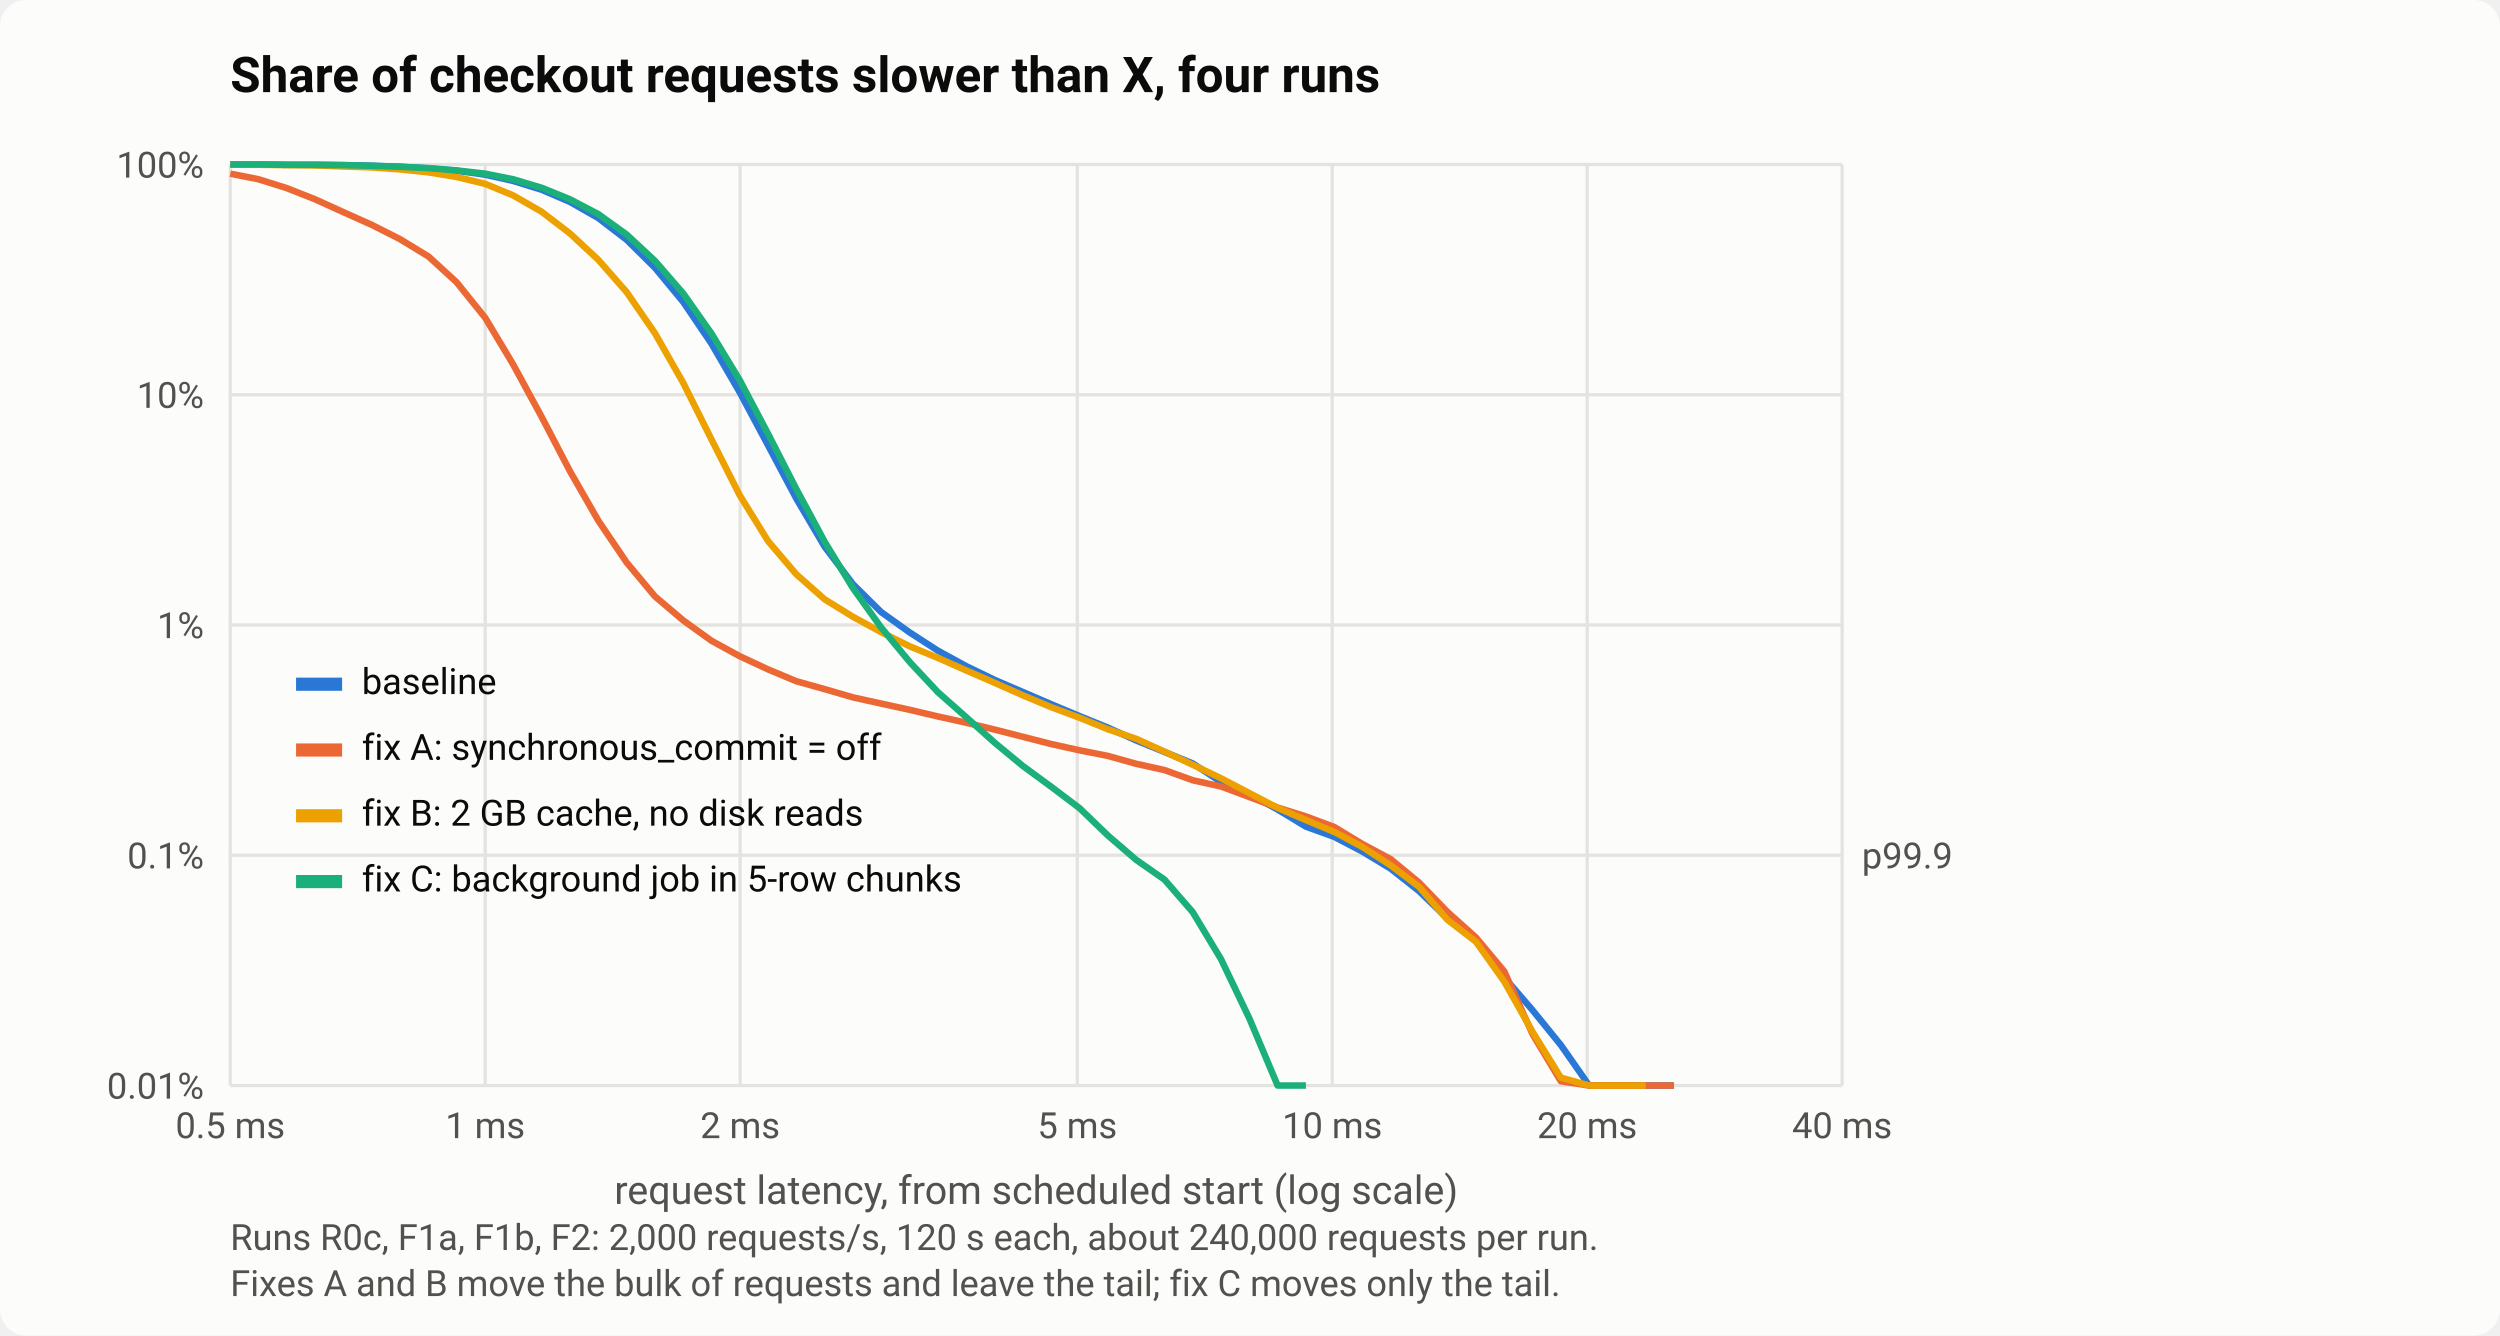
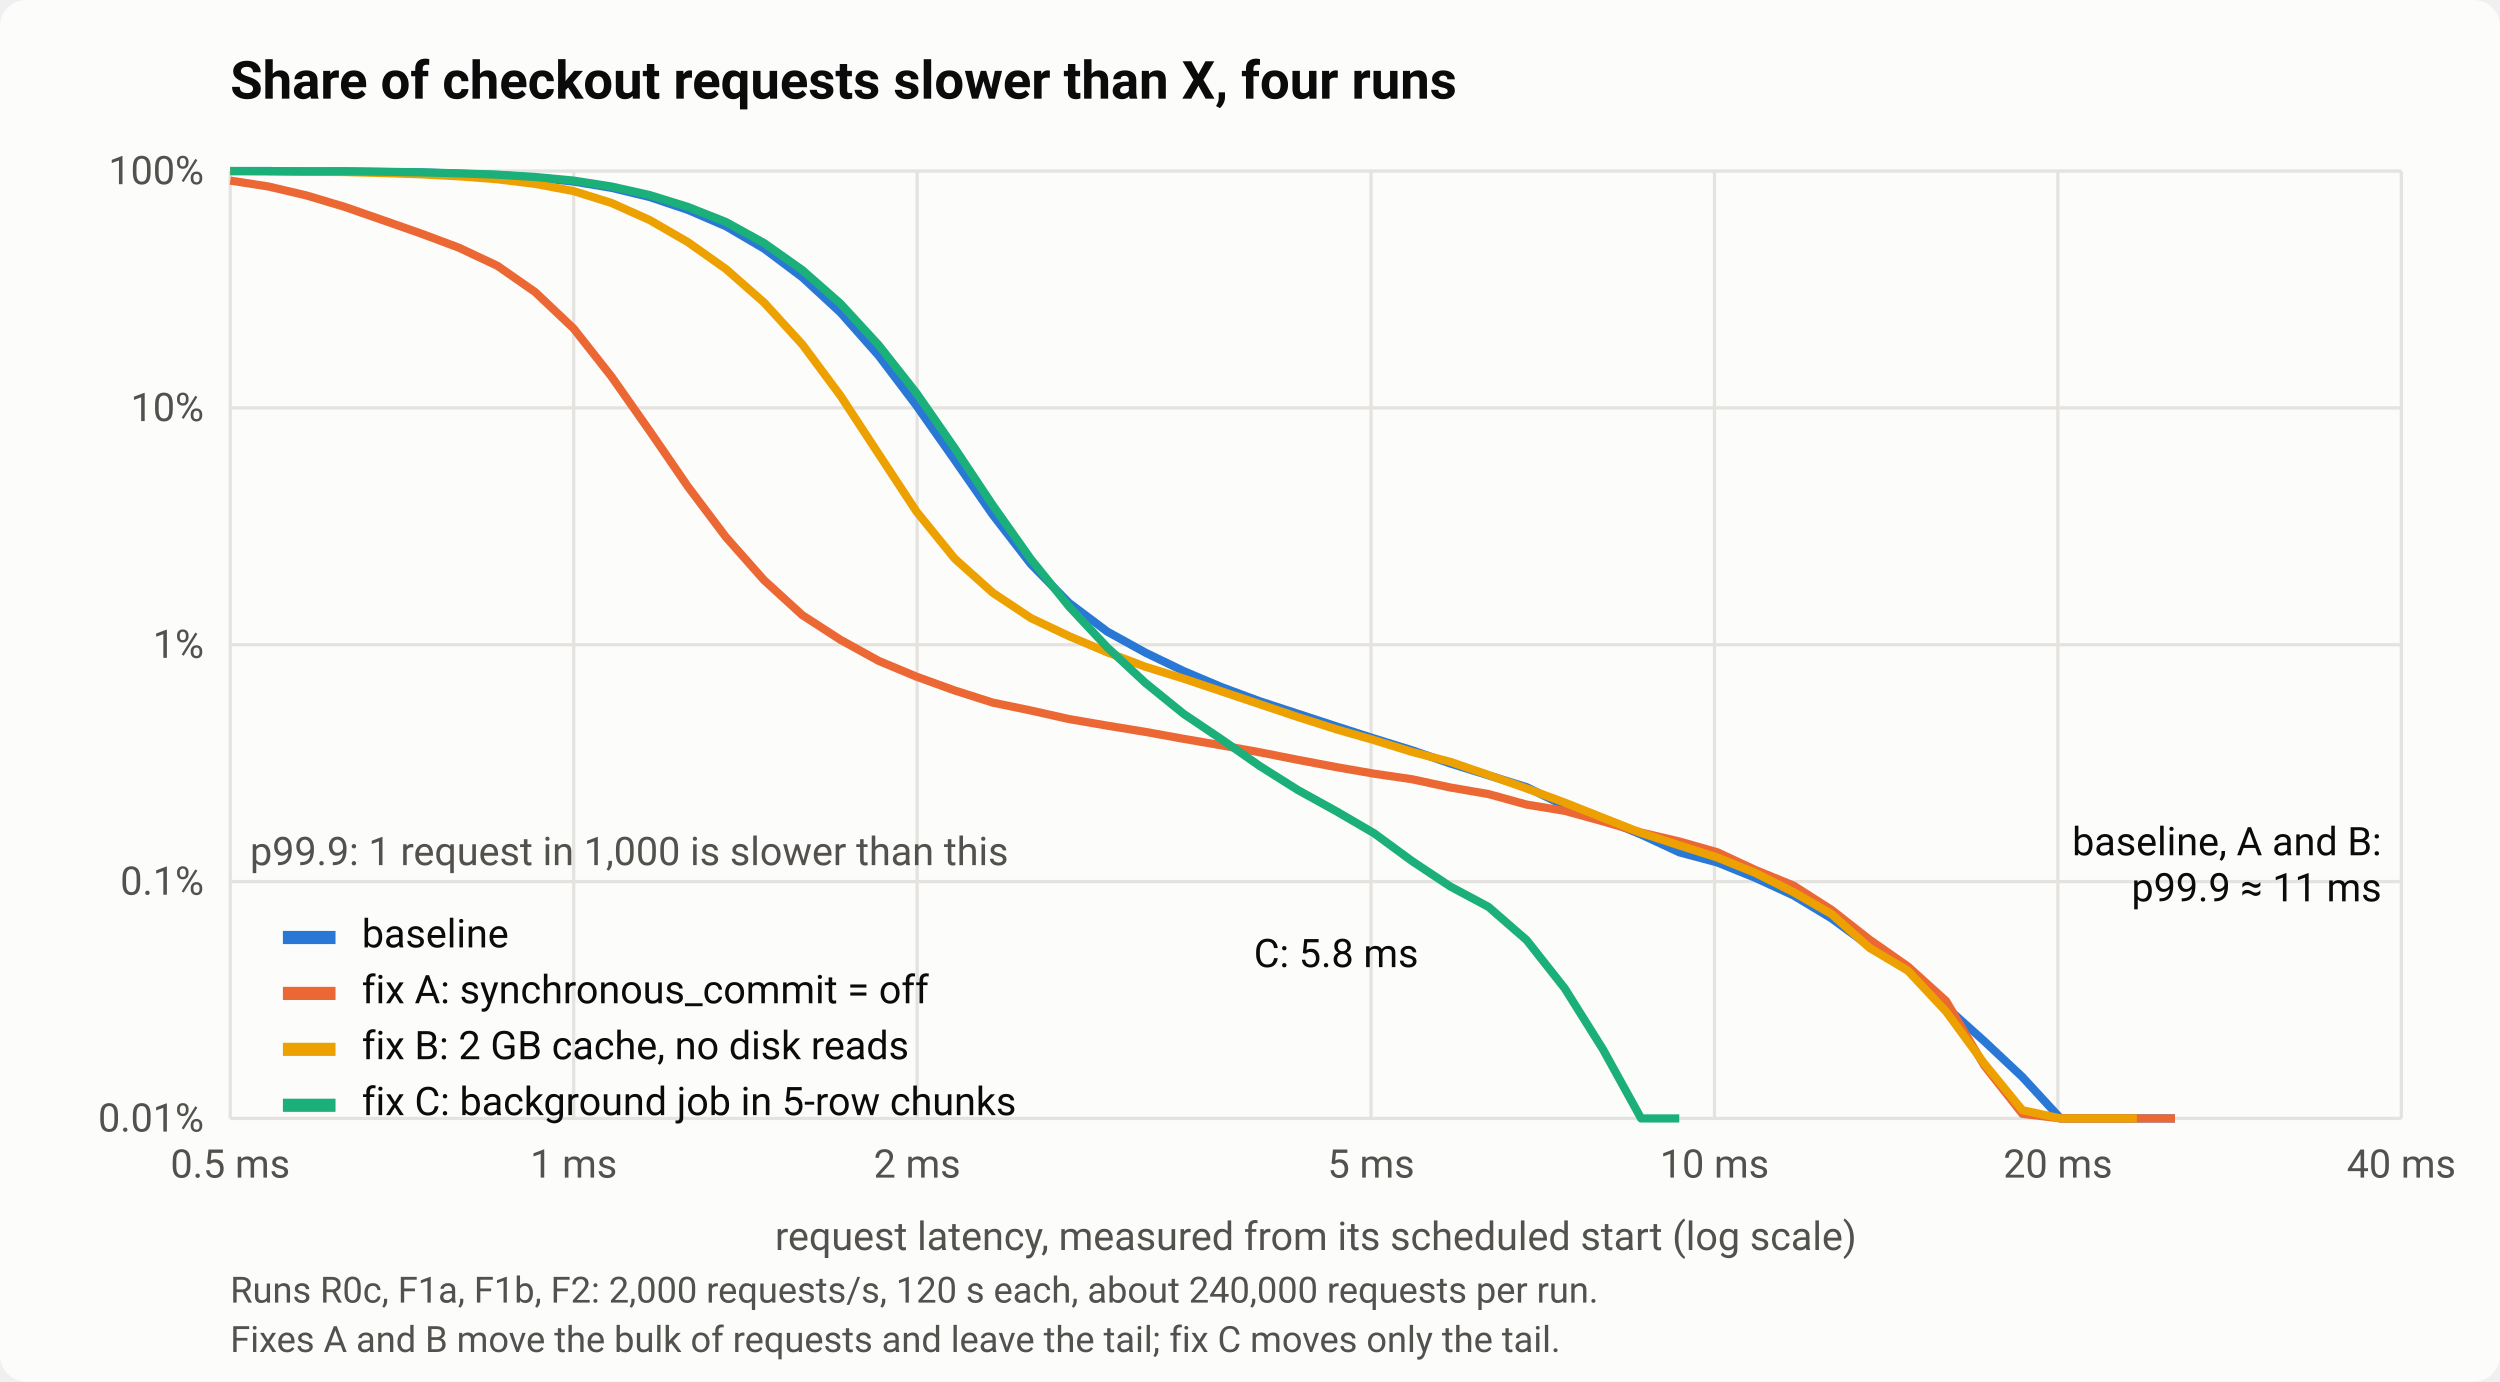
- <svg xmlns="http://www.w3.org/2000/svg" viewBox="0 0 760 406" width="760" height="406" role="img" aria-labelledby="t d">
+ <svg xmlns="http://www.w3.org/2000/svg" viewBox="0 0 760 420" width="760" height="420" role="img" aria-labelledby="t d">
  <style>
.bg{fill:#fcfcfb}.t1{fill:#0b0b0b}.t2{fill:#52514e}.grid{stroke:#e4e3df}.axis{stroke:#9a9993}.gap{stroke:#fcfcfb}
- .s1{fill:#2a78d6}.s2{fill:#eb6834}.s3{fill:#1baf7a}.s4{fill:#eda100}.s5{fill:#4a3aa7}.n{fill:#c7c6c1}
+ .s1{fill:#2a78d6}.s2{fill:#eb6834}.s3{fill:#1baf7a}.s4{fill:#eda100}.s5{fill:#4a3aa7}.n{fill:#c7c6c1}.ann{stroke:#52514e}
.l1{stroke:#2a78d6}.l2{stroke:#eb6834}.l3{stroke:#1baf7a}.l4{stroke:#eda100}
text{font-family:-apple-system,BlinkMacSystemFont,"Segoe UI",Roboto,Helvetica,Arial,sans-serif}
- @media (prefers-color-scheme:dark){.bg{fill:#1a1a19}.t1{fill:#fff}.t2{fill:#c3c2b7}.grid{stroke:#383835}.axis{stroke:#6f6e69}.gap{stroke:#1a1a19}
+ @media (prefers-color-scheme:dark){.bg{fill:#1a1a19}.t1{fill:#fff}.t2{fill:#c3c2b7}.grid{stroke:#383835}.axis{stroke:#6f6e69}.gap{stroke:#1a1a19}.ann{stroke:#c3c2b7}
.s1{fill:#3987e5}.s2{fill:#d95926}.s3{fill:#199e70}.s4{fill:#c98500}.s5{fill:#9085e9}.n{fill:#55544f}
.l1{stroke:#3987e5}.l2{stroke:#d95926}.l3{stroke:#199e70}.l4{stroke:#c98500}}
</style>
-   <rect class="bg" width="760" height="406" rx="8" />
-   <text class="t1" x="70" y="28" font-size="15" font-weight="600">Share of checkout requests slower than X, four runs</text>
-   <line class="grid" x1="70" x2="560" y1="330.0" y2="330.0" stroke-width="1" />
-   <text class="t2" x="62" y="334.0" font-size="11" text-anchor="end">0.01%</text>
-   <line class="grid" x1="70" x2="560" y1="260.0" y2="260.0" stroke-width="1" />
-   <text class="t2" x="62" y="264.0" font-size="11" text-anchor="end">0.1%</text>
-   <line class="grid" x1="70" x2="560" y1="190.0" y2="190.0" stroke-width="1" />
-   <text class="t2" x="62" y="194.0" font-size="11" text-anchor="end">1%</text>
-   <line class="grid" x1="70" x2="560" y1="120.0" y2="120.0" stroke-width="1" />
-   <text class="t2" x="62" y="124.0" font-size="11" text-anchor="end">10%</text>
-   <line class="grid" x1="70" x2="560" y1="50.0" y2="50.0" stroke-width="1" />
-   <text class="t2" x="62" y="54.0" font-size="11" text-anchor="end">100%</text>
-   <line class="grid" x1="70.0" x2="70.0" y1="50" y2="330" stroke-width="1" />
-   <text class="t2" x="70.0" y="346" font-size="11" text-anchor="middle">0.5 ms</text>
-   <line class="grid" x1="147.5" x2="147.5" y1="50" y2="330" stroke-width="1" />
-   <text class="t2" x="147.5" y="346" font-size="11" text-anchor="middle">1 ms</text>
-   <line class="grid" x1="225.0" x2="225.0" y1="50" y2="330" stroke-width="1" />
-   <text class="t2" x="225.0" y="346" font-size="11" text-anchor="middle">2 ms</text>
-   <line class="grid" x1="327.5" x2="327.5" y1="50" y2="330" stroke-width="1" />
-   <text class="t2" x="327.5" y="346" font-size="11" text-anchor="middle">5 ms</text>
-   <line class="grid" x1="405.0" x2="405.0" y1="50" y2="330" stroke-width="1" />
-   <text class="t2" x="405.0" y="346" font-size="11" text-anchor="middle">10 ms</text>
-   <line class="grid" x1="482.5" x2="482.5" y1="50" y2="330" stroke-width="1" />
-   <text class="t2" x="482.5" y="346" font-size="11" text-anchor="middle">20 ms</text>
-   <line class="grid" x1="560.0" x2="560.0" y1="50" y2="330" stroke-width="1" />
-   <text class="t2" x="560.0" y="346" font-size="11" text-anchor="middle">40 ms</text>
-   <text class="t2" x="315.0" y="366" font-size="12" text-anchor="middle">request latency, from scheduled start (log scale)</text>
-   <text class="t2" x="566.0" y="264.0" font-size="11">p99.9</text>
-   <path class="l1" d="M70.0,50.0 L78.6,50.0 L87.2,50.1 L95.8,50.1 L104.4,50.2 L113.1,50.4 L121.6,50.7 L130.3,51.2 L138.8,51.9 L147.5,53.1 L156.0,55.0 L164.7,57.7 L173.3,61.4 L181.9,66.3 L190.5,72.9 L199.1,81.4 L207.7,91.8 L216.3,104.5 L224.9,119.3 L233.5,135.4 L242.1,151.6 L250.7,166.2 L259.3,177.6 L267.9,186.1 L276.6,192.3 L285.1,197.8 L293.7,202.5 L302.4,206.7 L311.0,210.4 L319.6,214.1 L328.2,217.7 L336.8,221.2 L345.4,225.1 L354.0,228.6 L362.6,232.1 L371.2,237.7 L379.8,241.4 L388.4,246.1 L397.0,251.3 L405.6,254.4 L414.2,258.9 L422.8,264.1 L431.4,270.9 L440.0,279.2 L448.7,286.1 L457.3,297.1 L465.9,307.1 L474.5,317.7 L483.1,330.0 L491.7,330.0 L500.3,330.0 L508.9,330.0" fill="none" stroke-width="2" stroke-linejoin="round" />
-   <path class="l2" d="M70.0,52.8 L78.6,54.5 L87.2,57.2 L95.8,60.6 L104.4,64.5 L113.1,68.4 L121.6,72.7 L130.3,78.0 L138.8,85.8 L147.5,96.6 L156.0,110.8 L164.7,126.8 L173.3,143.3 L181.9,158.3 L190.5,171.0 L199.1,181.3 L207.7,188.6 L216.3,194.8 L224.9,199.5 L233.5,203.5 L242.1,207.1 L250.7,209.5 L259.3,212.0 L267.9,213.9 L276.6,215.8 L285.1,217.8 L293.7,219.7 L302.4,221.8 L311.0,224.0 L319.6,226.2 L328.2,228.1 L336.8,229.8 L345.4,232.2 L354.0,234.1 L362.6,237.2 L371.2,239.1 L379.8,242.3 L388.4,245.5 L397.0,248.2 L405.6,251.4 L414.2,256.6 L422.8,261.2 L431.4,268.3 L440.0,277.2 L448.7,285.0 L457.3,295.3 L465.9,314.4 L474.5,328.7 L483.1,330.0 L491.7,330.0 L500.3,330.0 L508.9,330.0" fill="none" stroke-width="2" stroke-linejoin="round" />
-   <path class="l4" d="M70.0,50.0 L78.6,50.1 L87.2,50.2 L95.8,50.3 L104.4,50.6 L113.1,50.9 L121.6,51.5 L130.3,52.4 L138.8,53.8 L147.5,55.9 L156.0,59.4 L164.7,64.4 L173.3,71.0 L181.9,79.0 L190.5,88.8 L199.1,101.3 L207.7,116.4 L216.3,133.6 L224.9,150.6 L233.5,164.5 L242.1,174.6 L250.7,182.2 L259.3,187.5 L267.9,192.2 L276.6,196.5 L285.1,200.0 L293.7,203.8 L302.4,207.6 L311.0,211.4 L319.6,215.0 L328.2,218.2 L336.8,221.7 L345.4,224.6 L354.0,228.5 L362.6,232.5 L371.2,236.6 L379.8,241.1 L388.4,245.6 L397.0,249.3 L405.6,252.9 L414.2,257.5 L422.8,263.1 L431.4,269.6 L440.0,279.6 L448.7,286.3 L457.3,298.4 L465.9,313.7 L474.5,327.6 L483.1,330.0 L491.7,330.0 L500.3,330.0" fill="none" stroke-width="2" stroke-linejoin="round" />
-   <path class="l3" d="M70.0,50.0 L78.6,50.0 L87.2,50.1 L95.8,50.1 L104.4,50.2 L113.1,50.4 L121.6,50.7 L130.3,51.1 L138.8,51.8 L147.5,52.8 L156.0,54.5 L164.7,57.1 L173.3,60.6 L181.9,65.1 L190.5,71.3 L199.1,79.3 L207.7,89.2 L216.3,101.4 L224.9,115.6 L233.5,131.9 L242.1,148.7 L250.7,164.7 L259.3,178.8 L267.9,190.8 L276.6,201.3 L285.1,210.4 L293.7,218.0 L302.4,225.8 L311.0,232.9 L319.6,239.2 L328.2,245.7 L336.8,254.0 L345.4,261.4 L354.0,267.4 L362.6,277.3 L371.2,291.6 L379.8,309.6 L388.4,330.0 L397.0,330.0" fill="none" stroke-width="2" stroke-linejoin="round" />
-   <rect class="s1" x="90" y="206" width="14" height="4" />
-   <text class="t1" x="110" y="211" font-size="11">baseline</text>
-   <rect class="s2" x="90" y="226" width="14" height="4" />
-   <text class="t1" x="110" y="231" font-size="11">fix A: synchronous_commit = off</text>
-   <rect class="s4" x="90" y="246" width="14" height="4" />
-   <text class="t1" x="110" y="251" font-size="11">fix B: 2 GB cache, no disk reads</text>
-   <rect class="s3" x="90" y="266" width="14" height="4" />
-   <text class="t1" x="110" y="271" font-size="11">fix C: background job in 5-row chunks</text>
-   <text class="t2" x="70" y="380" font-size="11">Runs R0c, F1a, F1b, F2: 2,000 requests/s, 120 s each, about 240,000 requests per run.</text>
-   <text class="t2" x="70" y="394" font-size="11">Fixes A and B move the bulk of requests and leave the tail; fix C moves only the tail.</text>
+   <rect class="bg" width="760" height="420" rx="8" />
+   <text class="t1" x="70" y="30" font-size="16" font-weight="600">Share of checkout requests slower than X, four runs</text>
+   <line class="grid" x1="70" x2="730" y1="52.0" y2="52.0" stroke-width="1" />
+   <text class="t2" x="62" y="56.0" font-size="12" text-anchor="end">100%</text>
+   <line class="grid" x1="70" x2="730" y1="124.0" y2="124.0" stroke-width="1" />
+   <text class="t2" x="62" y="128.0" font-size="12" text-anchor="end">10%</text>
+   <line class="grid" x1="70" x2="730" y1="196.0" y2="196.0" stroke-width="1" />
+   <text class="t2" x="62" y="200.0" font-size="12" text-anchor="end">1%</text>
+   <line class="grid" x1="70" x2="730" y1="268.0" y2="268.0" stroke-width="1" />
+   <text class="t2" x="62" y="272.0" font-size="12" text-anchor="end">0.1%</text>
+   <line class="grid" x1="70" x2="730" y1="340.0" y2="340.0" stroke-width="1" />
+   <text class="t2" x="62" y="344.0" font-size="12" text-anchor="end">0.01%</text>
+   <line class="grid" x1="70.0" x2="70.0" y1="52" y2="340" stroke-width="1" />
+   <text class="t2" x="70.0" y="358" font-size="12" text-anchor="middle">0.5 ms</text>
+   <line class="grid" x1="174.4" x2="174.4" y1="52" y2="340" stroke-width="1" />
+   <text class="t2" x="174.4" y="358" font-size="12" text-anchor="middle">1 ms</text>
+   <line class="grid" x1="278.8" x2="278.8" y1="52" y2="340" stroke-width="1" />
+   <text class="t2" x="278.8" y="358" font-size="12" text-anchor="middle">2 ms</text>
+   <line class="grid" x1="416.8" x2="416.8" y1="52" y2="340" stroke-width="1" />
+   <text class="t2" x="416.8" y="358" font-size="12" text-anchor="middle">5 ms</text>
+   <line class="grid" x1="521.2" x2="521.2" y1="52" y2="340" stroke-width="1" />
+   <text class="t2" x="521.2" y="358" font-size="12" text-anchor="middle">10 ms</text>
+   <line class="grid" x1="625.6" x2="625.6" y1="52" y2="340" stroke-width="1" />
+   <text class="t2" x="625.6" y="358" font-size="12" text-anchor="middle">20 ms</text>
+   <line class="grid" x1="730.0" x2="730.0" y1="52" y2="340" stroke-width="1" />
+   <text class="t2" x="730.0" y="358" font-size="12" text-anchor="middle">40 ms</text>
+   <text class="t2" x="400.0" y="380" font-size="12" text-anchor="middle">request latency, measured from its scheduled start (log scale)</text>
+   <text class="t2" x="76" y="263.0" font-size="12">p99.9: 1 request in 1,000 is slower than this</text>
+   <path class="l1" d="M70.0,52.0 L81.6,52.0 L93.1,52.1 L104.8,52.1 L116.3,52.3 L128.0,52.4 L139.5,52.8 L151.2,53.2 L162.7,54.0 L174.4,55.2 L185.9,57.1 L197.5,59.9 L209.1,63.8 L220.7,68.8 L232.3,75.6 L243.9,84.3 L255.5,95.0 L267.1,108.1 L278.6,123.3 L290.2,139.8 L301.8,156.5 L313.4,171.5 L325.0,183.3 L336.6,192.0 L348.2,198.4 L359.8,204.0 L371.4,208.9 L383.0,213.2 L394.6,217.0 L406.2,220.8 L417.7,224.5 L429.3,228.1 L440.9,232.1 L452.5,235.7 L464.1,239.3 L475.7,245.0 L487.3,248.9 L498.9,253.7 L510.5,259.1 L522.1,262.2 L533.7,266.9 L545.2,272.2 L556.8,279.2 L568.4,287.7 L580.0,294.8 L591.6,306.1 L603.2,316.5 L614.8,327.4 L626.4,340.0 L638.0,340.0 L649.6,340.0 L661.2,340.0" fill="none" stroke-width="2.5" stroke-linejoin="round" />
+   <path class="l2" d="M70.0,54.9 L81.6,56.7 L93.1,59.4 L104.8,62.9 L116.3,66.9 L128.0,71.0 L139.5,75.3 L151.2,80.8 L162.7,88.8 L174.4,99.9 L185.9,114.5 L197.5,131.0 L209.1,147.9 L220.7,163.3 L232.3,176.4 L243.9,187.0 L255.5,194.5 L267.1,200.9 L278.6,205.7 L290.2,209.9 L301.8,213.6 L313.4,216.0 L325.0,218.6 L336.6,220.6 L348.2,222.5 L359.8,224.6 L371.4,226.6 L383.0,228.7 L394.6,231.0 L406.2,233.2 L417.7,235.2 L429.3,236.9 L440.9,239.4 L452.5,241.4 L464.1,244.6 L475.7,246.5 L487.3,249.7 L498.9,253.1 L510.5,255.8 L522.1,259.1 L533.7,264.5 L545.2,269.2 L556.8,276.6 L568.4,285.7 L580.0,293.8 L591.6,304.3 L603.2,323.9 L614.8,338.6 L626.4,340.0 L638.0,340.0 L649.6,340.0 L661.2,340.0" fill="none" stroke-width="2.5" stroke-linejoin="round" />
+   <path class="l4" d="M70.0,52.0 L81.6,52.1 L93.1,52.2 L104.8,52.3 L116.3,52.6 L128.0,53.0 L139.5,53.6 L151.2,54.5 L162.7,55.9 L174.4,58.1 L185.9,61.7 L197.5,66.9 L209.1,73.6 L220.7,81.8 L232.3,92.0 L243.9,104.7 L255.5,120.3 L267.1,138.0 L278.6,155.5 L290.2,169.8 L301.8,180.2 L313.4,187.9 L325.0,193.4 L336.6,198.3 L348.2,202.7 L359.8,206.3 L371.4,210.2 L383.0,214.1 L394.6,218.0 L406.2,221.7 L417.7,225.0 L429.3,228.6 L440.9,231.6 L452.5,235.6 L464.1,239.7 L475.7,244.0 L487.3,248.6 L498.9,253.2 L510.5,257.0 L522.1,260.7 L533.7,265.4 L545.2,271.2 L556.8,277.9 L568.4,288.2 L580.0,295.1 L591.6,307.5 L603.2,323.3 L614.8,337.5 L626.4,340.0 L638.0,340.0 L649.6,340.0" fill="none" stroke-width="2.5" stroke-linejoin="round" />
+   <path class="l3" d="M70.0,52.0 L81.6,52.0 L93.1,52.1 L104.8,52.1 L116.3,52.2 L128.0,52.4 L139.5,52.7 L151.2,53.1 L162.7,53.8 L174.4,54.9 L185.9,56.7 L197.5,59.3 L209.1,62.9 L220.7,67.5 L232.3,73.9 L243.9,82.1 L255.5,92.3 L267.1,104.9 L278.6,119.5 L290.2,136.2 L301.8,153.6 L313.4,170.0 L325.0,184.4 L336.6,196.8 L348.2,207.6 L359.8,217.0 L371.4,224.8 L383.0,232.9 L394.6,240.2 L406.2,246.6 L417.7,253.3 L429.3,261.8 L440.9,269.5 L452.5,275.7 L464.1,285.8 L475.7,300.5 L487.3,319.0 L498.9,340.0 L510.5,340.0" fill="none" stroke-width="2.5" stroke-linejoin="round" />
+   <text class="t1" x="724" y="260.0" font-size="12" text-anchor="end">baseline, A and B:</text>
+   <text class="t1" x="724" y="274.0" font-size="12" text-anchor="end">p99.9 ≈ 11 ms</text>
+   <text class="t1" x="431.2" y="294.0" font-size="12" text-anchor="end">C: 5.8 ms</text>
+   <rect class="s1" x="86" y="283" width="16" height="4" />
+   <text class="t1" x="110" y="288" font-size="12">baseline</text>
+   <rect class="s2" x="86" y="300" width="16" height="4" />
+   <text class="t1" x="110" y="305" font-size="12">fix A: synchronous_commit = off</text>
+   <rect class="s4" x="86" y="317" width="16" height="4" />
+   <text class="t1" x="110" y="322" font-size="12">fix B: 2 GB cache, no disk reads</text>
+   <rect class="s3" x="86" y="334" width="16" height="4" />
+   <text class="t1" x="110" y="339" font-size="12">fix C: background job in 5-row chunks</text>
+   <text class="t2" x="70" y="396" font-size="11">Runs R0c, F1a, F1b, F2: 2,000 requests/s, 120 s each, about 240,000 requests per run.</text>
+   <text class="t2" x="70" y="411" font-size="11">Fixes A and B move the bulk of requests and leave the tail; fix C moves only the tail.</text>
</svg>
